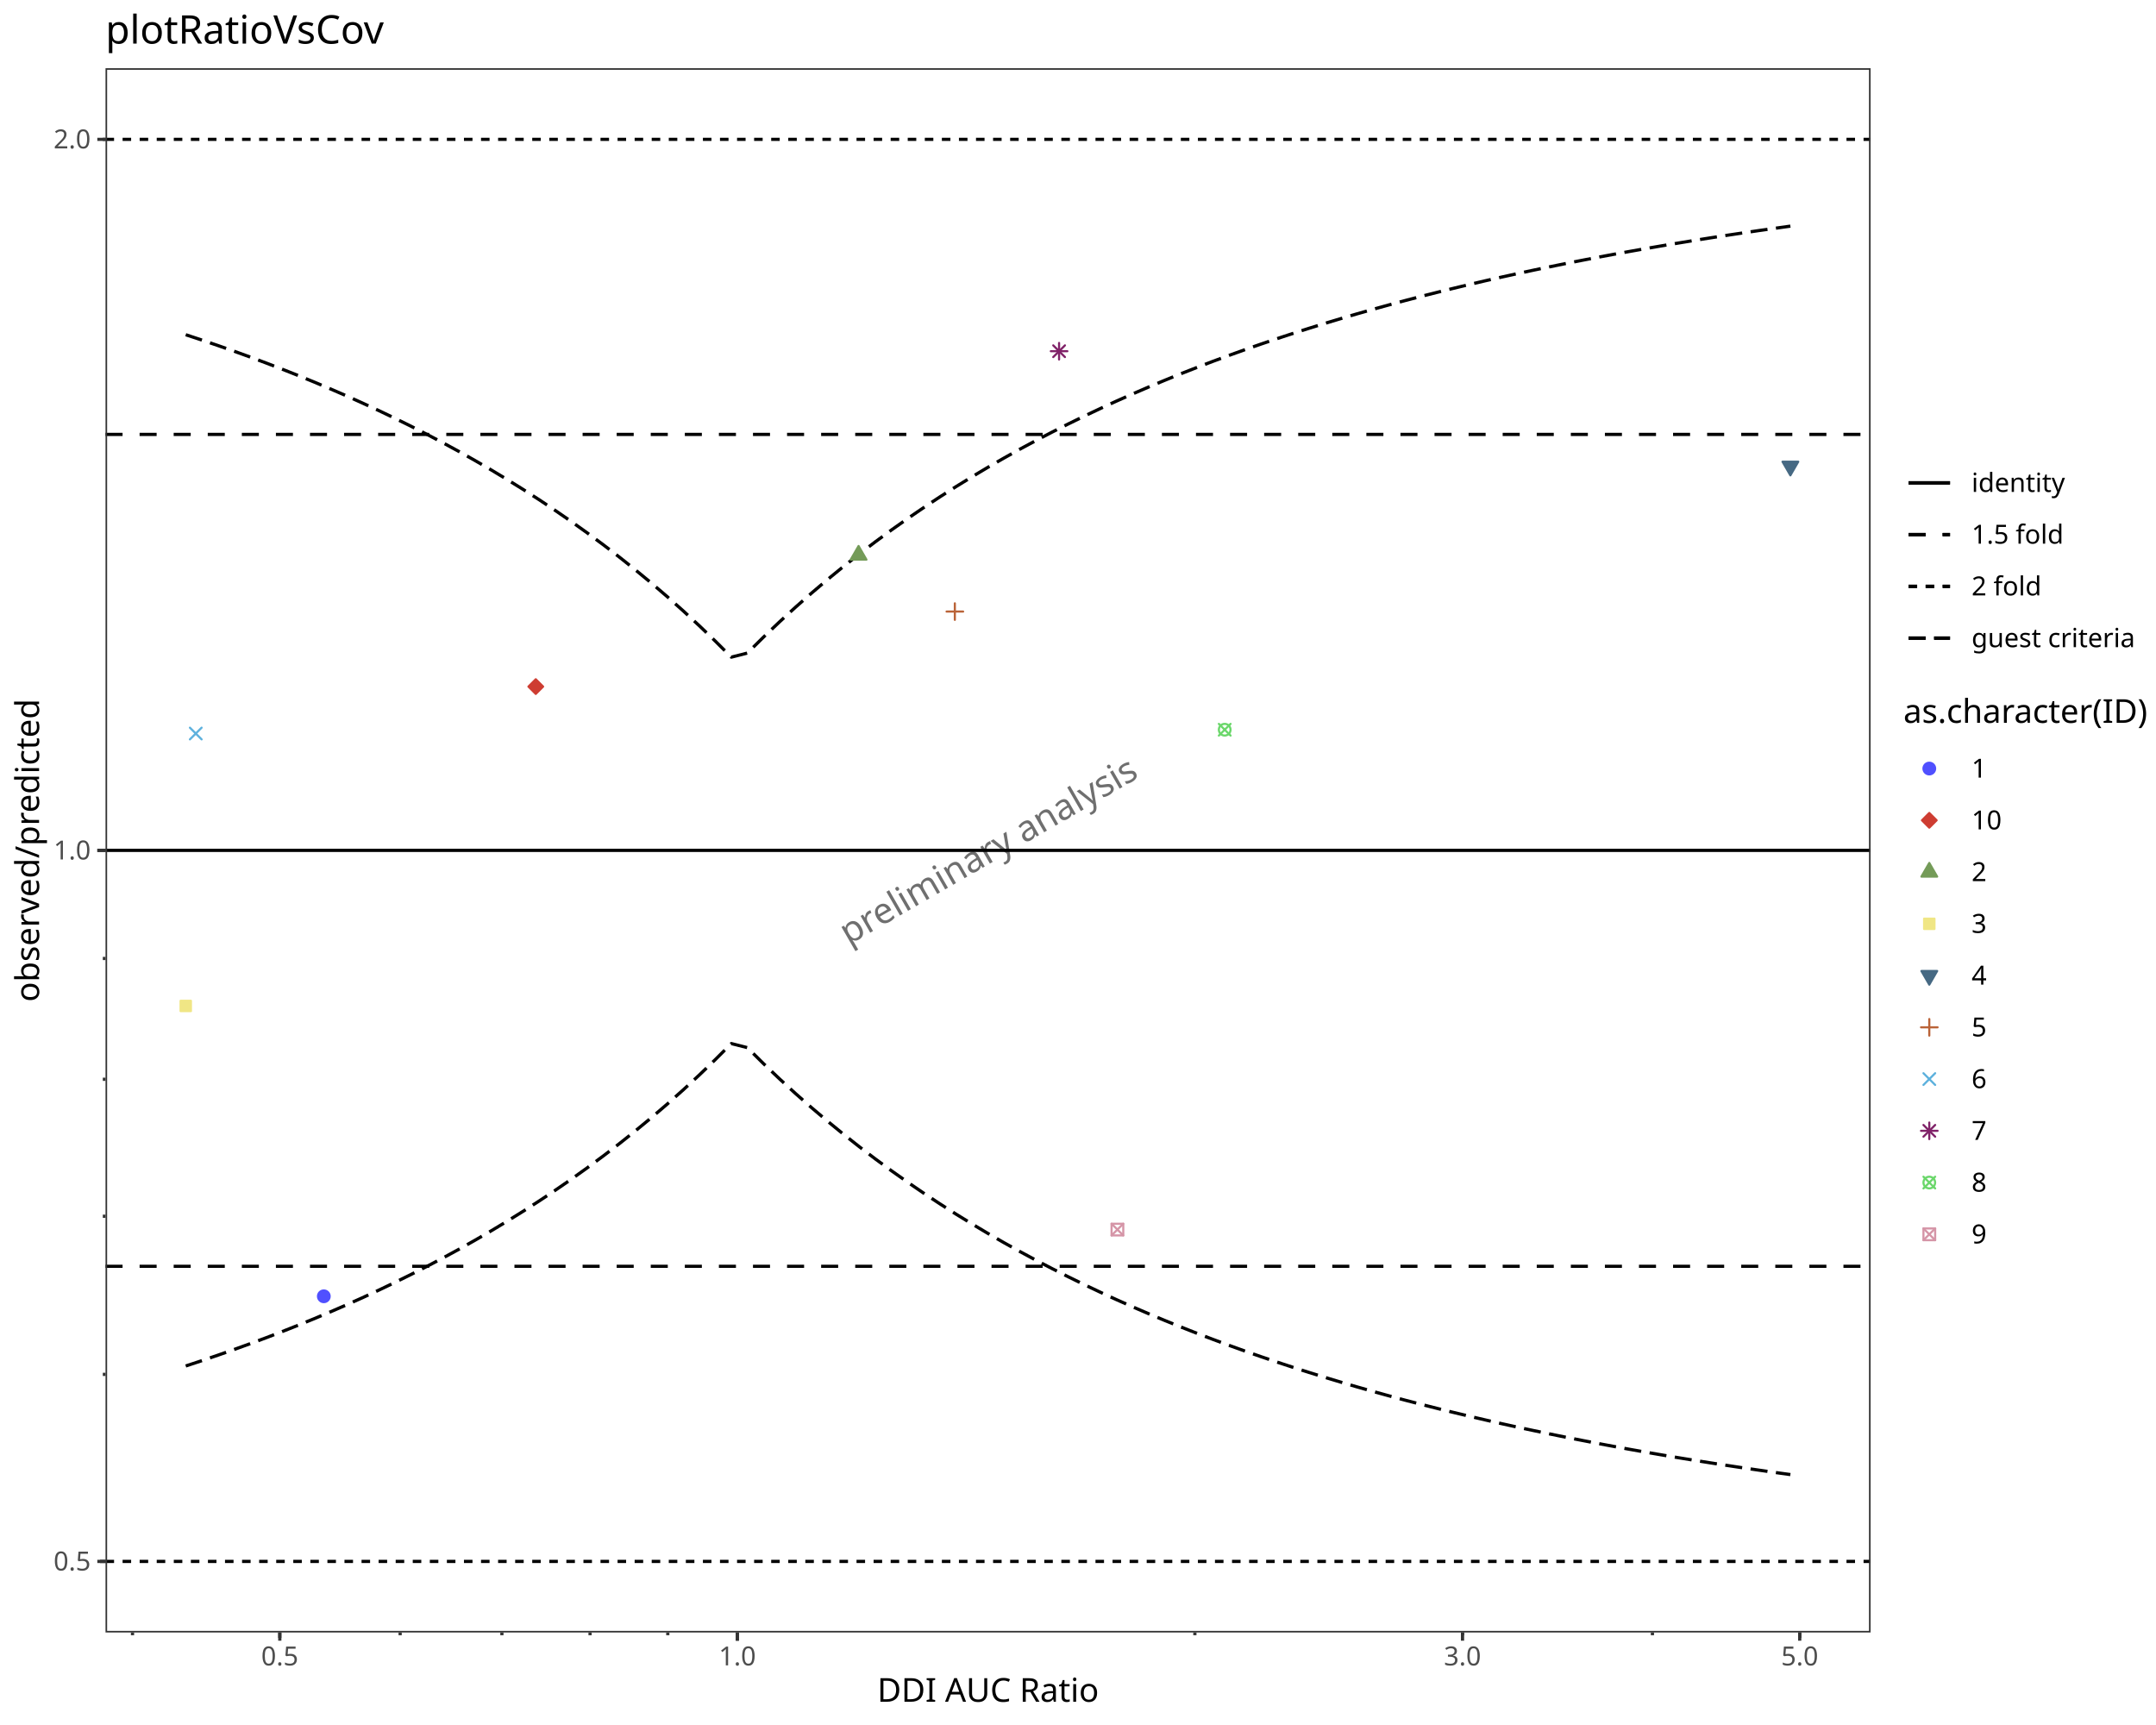
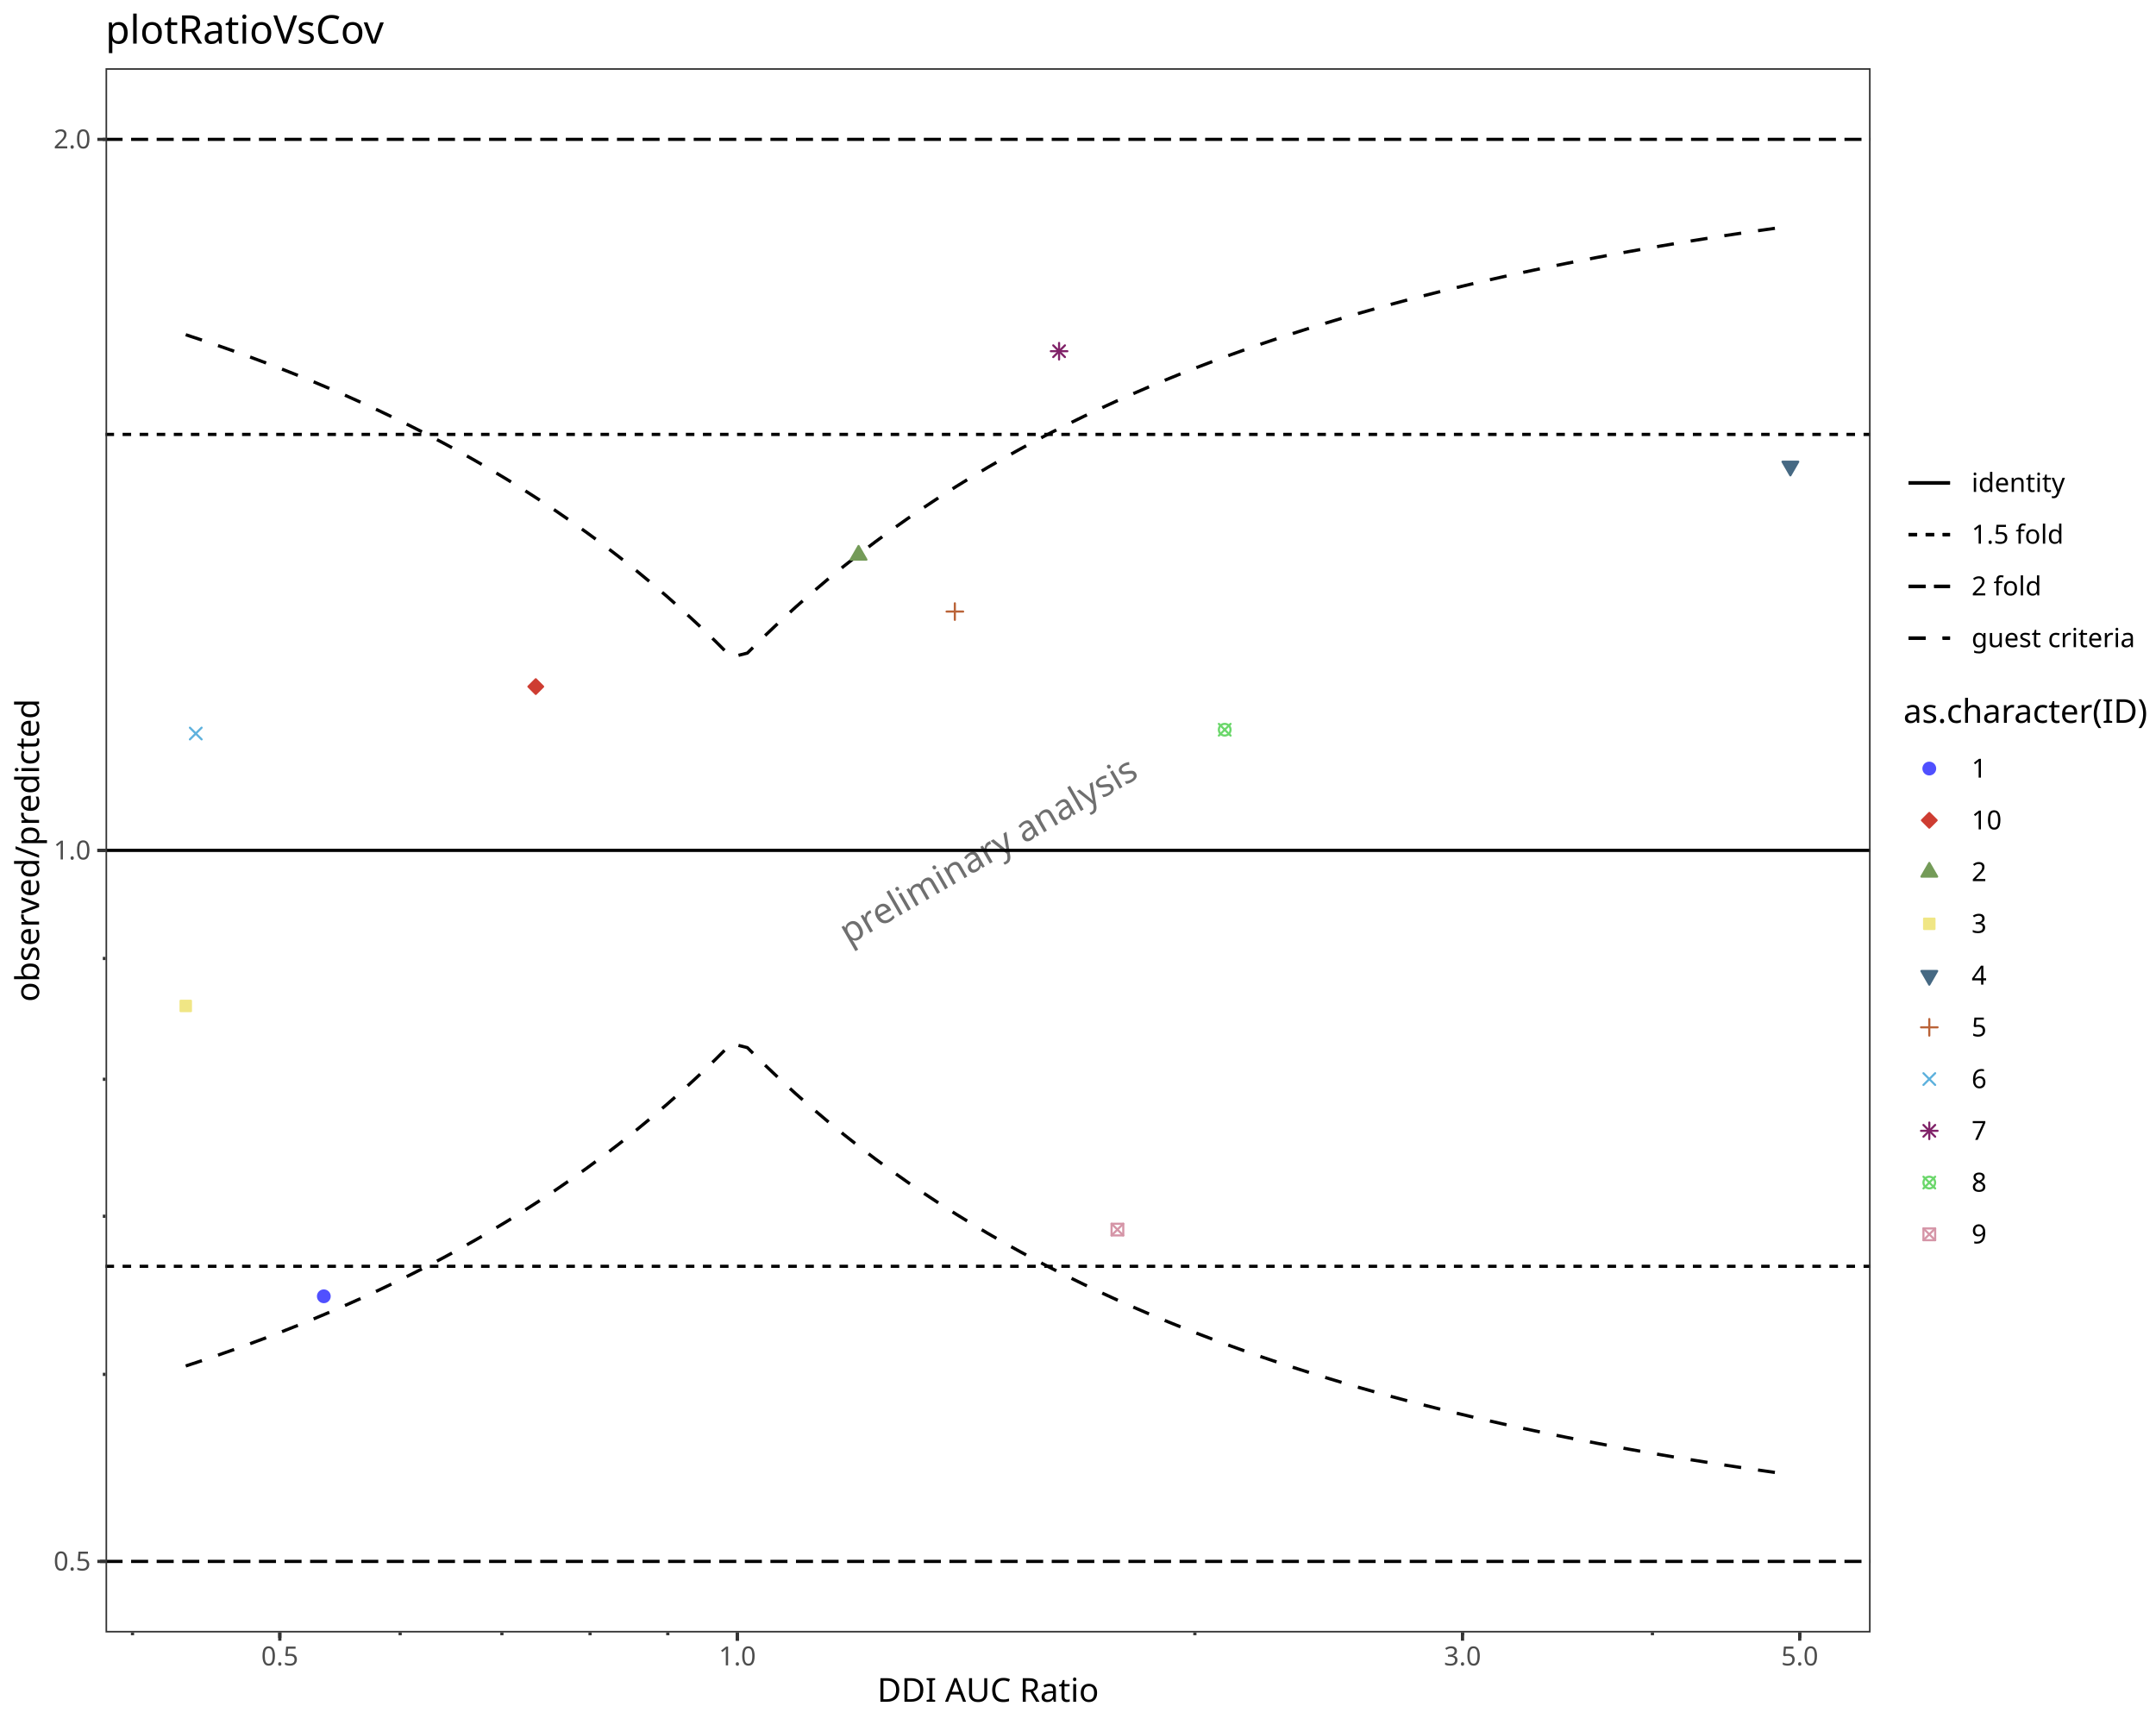
<svg xmlns="http://www.w3.org/2000/svg" class="svglite" data-engine-version="2.0" width="720.00pt" height="576.00pt" viewBox="0 0 720.00 576.00">
  <defs>
    <style type="text/css">
    .svglite line, .svglite polyline, .svglite polygon, .svglite path, .svglite rect, .svglite circle {
      fill: none;
      stroke: #000000;
      stroke-linecap: round;
      stroke-linejoin: round;
      stroke-miterlimit: 10.00;
    }
  </style>
  </defs>
  <rect width="100%" height="100%" style="stroke: none; fill: #FFFFFF;" />
  <defs>
    <clipPath id="cpMC4wMHw3MjAuMDB8MC4wMHw1NzYuMDA=">
      <rect x="0.00" y="0.00" width="720.00" height="576.00" />
    </clipPath>
  </defs>
  <g clip-path="url(#cpMC4wMHw3MjAuMDB8MC4wMHw1NzYuMDA=)">
    <rect x="0.00" y="0.00" width="720.00" height="576.00" style="stroke-width: 1.07; stroke: #FFFFFF; fill: #FFFFFF;" />
  </g>
  <defs>
    <clipPath id="cpMzUuMjR8NjI0LjY5fDIyLjc4fDU0NS4xMQ==">
      <rect x="35.24" y="22.78" width="589.45" height="522.33" />
    </clipPath>
  </defs>
  <g clip-path="url(#cpMzUuMjR8NjI0LjY5fDIyLjc4fDU0NS4xMQ==)">
    <rect x="35.24" y="22.78" width="589.45" height="522.33" style="stroke-width: 1.07; stroke: none; fill: #FFFFFF;" />
    <text transform="translate(332.03,287.52) rotate(-30)" text-anchor="middle" style="font-size: 12.00px; fill: #333333; fill-opacity: 0.70; font-family: sans;" textLength="105.39px" lengthAdjust="spacingAndGlyphs">preliminary analysis</text>
    <line x1="35.24" y1="283.95" x2="624.69" y2="283.95" style="stroke-width: 1.07; stroke-linecap: butt;" />
-     <line x1="35.24" y1="145.06" x2="624.69" y2="145.06" style="stroke-width: 1.07; stroke-dasharray: 5.69,5.69; stroke-linecap: butt;" />
-     <line x1="35.24" y1="422.83" x2="624.69" y2="422.83" style="stroke-width: 1.07; stroke-dasharray: 5.69,5.69; stroke-linecap: butt;" />
-     <line x1="35.24" y1="46.53" x2="624.69" y2="46.53" style="stroke-width: 1.07; stroke-dasharray: 2.85,2.85; stroke-linecap: butt;" />
-     <line x1="35.24" y1="521.37" x2="624.69" y2="521.37" style="stroke-width: 1.07; stroke-dasharray: 2.85,2.85; stroke-linecap: butt;" />
-     <polyline points="62.03,456.12 67.39,454.35 72.75,452.52 78.11,450.64 83.47,448.70 88.82,446.71 94.18,444.65 99.54,442.53 104.90,440.34 110.26,438.08 115.62,435.75 120.98,433.35 126.34,430.87 131.69,428.31 137.05,425.67 142.41,422.94 147.77,420.13 153.13,417.22 158.49,414.21 163.85,411.10 169.20,407.88 174.56,404.55 179.92,401.11 185.28,397.55 190.64,393.86 196.00,390.03 201.36,386.07 206.72,381.97 212.07,377.71 217.43,373.29 222.79,368.70 228.15,363.93 233.51,358.98 238.87,353.82 244.23,348.46 249.58,349.82 254.94,355.13 260.30,360.23 265.66,365.14 271.02,369.86 276.38,374.40 281.74,378.78 287.10,383.01 292.45,387.08 297.81,391.00 303.17,394.79 308.53,398.45 313.89,401.98 319.25,405.40 324.61,408.69 329.96,411.88 335.32,414.97 340.68,417.95 346.04,420.84 351.40,423.63 356.76,426.34 362.12,428.96 367.48,431.50 372.83,433.96 378.19,436.34 383.55,438.65 388.91,440.89 394.27,443.06 399.63,445.17 404.99,447.21 410.34,449.19 415.70,451.12 421.06,452.99 426.42,454.80 431.78,456.56 437.14,458.27 442.50,459.93 447.86,461.54 453.21,463.11 458.57,464.63 463.93,466.11 469.29,467.55 474.65,468.94 480.01,470.30 485.37,471.62 490.72,472.90 496.08,474.15 501.44,475.37 506.80,476.55 512.16,477.69 517.52,478.81 522.88,479.90 528.24,480.95 533.59,481.98 538.95,482.98 544.31,483.96 549.67,484.91 555.03,485.83 560.39,486.73 565.75,487.60 571.10,488.45 576.46,489.28 581.82,490.09 587.18,490.87 592.54,491.64 597.90,492.38 " style="stroke-width: 1.07; stroke-dasharray: 5.69,2.85; stroke-linecap: butt;" />
-     <polyline points="62.03,111.77 67.39,113.54 72.75,115.37 78.11,117.25 83.47,119.19 88.82,121.19 94.18,123.25 99.54,125.37 104.90,127.56 110.26,129.82 115.62,132.14 120.98,134.55 126.34,137.02 131.69,139.58 137.05,142.22 142.41,144.95 147.77,147.77 153.13,150.68 158.49,153.69 163.85,156.80 169.20,160.02 174.56,163.34 179.92,166.78 185.28,170.35 190.64,174.04 196.00,177.86 201.36,181.82 206.72,185.93 212.07,190.19 217.43,194.61 222.79,199.20 228.15,203.97 233.51,208.92 238.87,214.07 244.23,219.43 249.58,218.07 254.94,212.77 260.30,207.67 265.66,202.76 271.02,198.04 276.38,193.49 281.74,189.11 287.10,184.89 292.45,180.82 297.81,176.89 303.17,173.11 308.53,169.45 313.89,165.91 319.25,162.50 324.61,159.20 329.96,156.01 335.32,152.93 340.68,149.94 346.04,147.06 351.40,144.26 356.76,141.56 362.12,138.94 367.48,136.40 372.83,133.94 378.19,131.56 383.55,129.25 388.91,127.01 394.27,124.83 399.63,122.73 404.99,120.68 410.34,118.70 415.70,116.78 421.06,114.91 426.42,113.10 431.78,111.34 437.14,109.63 442.50,107.97 447.86,106.36 453.21,104.79 458.57,103.27 463.93,101.79 469.29,100.35 474.65,98.95 480.01,97.60 485.37,96.28 490.72,94.99 496.08,93.74 501.44,92.53 506.80,91.35 512.16,90.20 517.52,89.09 522.88,88.00 528.24,86.94 533.59,85.91 538.95,84.91 544.31,83.94 549.67,82.99 555.03,82.07 560.39,81.17 565.75,80.29 571.10,79.44 576.46,78.61 581.82,77.81 587.18,77.02 592.54,76.26 597.90,75.51 " style="stroke-width: 1.07; stroke-dasharray: 5.69,2.85; stroke-linecap: butt;" />
+     <line x1="35.24" y1="145.06" x2="624.69" y2="145.06" style="stroke-width: 1.07; stroke-dasharray: 2.85,2.85; stroke-linecap: butt;" />
+     <line x1="35.24" y1="422.83" x2="624.69" y2="422.83" style="stroke-width: 1.07; stroke-dasharray: 2.85,2.85; stroke-linecap: butt;" />
+     <line x1="35.24" y1="46.53" x2="624.69" y2="46.53" style="stroke-width: 1.07; stroke-dasharray: 5.69,2.85; stroke-linecap: butt;" />
+     <line x1="35.24" y1="521.37" x2="624.69" y2="521.37" style="stroke-width: 1.07; stroke-dasharray: 5.69,2.85; stroke-linecap: butt;" />
+     <polyline points="62.03,456.12 67.39,454.35 72.75,452.52 78.11,450.64 83.47,448.70 88.82,446.71 94.18,444.65 99.54,442.53 104.90,440.34 110.26,438.08 115.62,435.75 120.98,433.35 126.34,430.87 131.69,428.31 137.05,425.67 142.41,422.94 147.77,420.13 153.13,417.22 158.49,414.21 163.85,411.10 169.20,407.88 174.56,404.55 179.92,401.11 185.28,397.55 190.64,393.86 196.00,390.03 201.36,386.07 206.72,381.97 212.07,377.71 217.43,373.29 222.79,368.70 228.15,363.93 233.51,358.98 238.87,353.82 244.23,348.46 249.58,349.82 254.94,355.13 260.30,360.23 265.66,365.14 271.02,369.86 276.38,374.40 281.74,378.78 287.10,383.01 292.45,387.08 297.81,391.00 303.17,394.79 308.53,398.45 313.89,401.98 319.25,405.40 324.61,408.69 329.96,411.88 335.32,414.97 340.68,417.95 346.04,420.84 351.40,423.63 356.76,426.34 362.12,428.96 367.48,431.50 372.83,433.96 378.19,436.34 383.55,438.65 388.91,440.89 394.27,443.06 399.63,445.17 404.99,447.21 410.34,449.19 415.70,451.12 421.06,452.99 426.42,454.80 431.78,456.56 437.14,458.27 442.50,459.93 447.86,461.54 453.21,463.11 458.57,464.63 463.93,466.11 469.29,467.55 474.65,468.94 480.01,470.30 485.37,471.62 490.72,472.90 496.08,474.15 501.44,475.37 506.80,476.55 512.16,477.69 517.52,478.81 522.88,479.90 528.24,480.95 533.59,481.98 538.95,482.98 544.31,483.96 549.67,484.91 555.03,485.83 560.39,486.73 565.75,487.60 571.10,488.45 576.46,489.28 581.82,490.09 587.18,490.87 592.54,491.64 597.90,492.38 " style="stroke-width: 1.07; stroke-dasharray: 5.69,5.69; stroke-linecap: butt;" />
+     <polyline points="62.03,111.77 67.39,113.54 72.75,115.37 78.11,117.25 83.47,119.19 88.82,121.19 94.18,123.25 99.54,125.37 104.90,127.56 110.26,129.82 115.62,132.14 120.98,134.55 126.34,137.02 131.69,139.58 137.05,142.22 142.41,144.95 147.77,147.77 153.13,150.68 158.49,153.69 163.85,156.80 169.20,160.02 174.56,163.34 179.92,166.78 185.28,170.35 190.64,174.04 196.00,177.86 201.36,181.82 206.72,185.93 212.07,190.19 217.43,194.61 222.79,199.20 228.15,203.97 233.51,208.92 238.87,214.07 244.23,219.43 249.58,218.07 254.94,212.77 260.30,207.67 265.66,202.76 271.02,198.04 276.38,193.49 281.74,189.11 287.10,184.89 292.45,180.82 297.81,176.89 303.17,173.11 308.53,169.45 313.89,165.91 319.25,162.50 324.61,159.20 329.96,156.01 335.32,152.93 340.68,149.94 346.04,147.06 351.40,144.26 356.76,141.56 362.12,138.94 367.48,136.40 372.83,133.94 378.19,131.56 383.55,129.25 388.91,127.01 394.27,124.83 399.63,122.73 404.99,120.68 410.34,118.70 415.70,116.78 421.06,114.91 426.42,113.10 431.78,111.34 437.14,109.63 442.50,107.97 447.86,106.36 453.21,104.79 458.57,103.27 463.93,101.79 469.29,100.35 474.65,98.95 480.01,97.60 485.37,96.28 490.72,94.99 496.08,93.74 501.44,92.53 506.80,91.35 512.16,90.20 517.52,89.09 522.88,88.00 528.24,86.94 533.59,85.91 538.95,84.91 544.31,83.94 549.67,82.99 555.03,82.07 560.39,81.17 565.75,80.29 571.10,79.44 576.46,78.61 581.82,77.81 587.18,77.02 592.54,76.26 597.90,75.51 " style="stroke-width: 1.07; stroke-dasharray: 5.69,5.69; stroke-linecap: butt;" />
    <circle cx="108.14" cy="432.85" r="1.95" style="stroke-width: 0.71; stroke: #5050FF; fill: #5050FF;" />
    <polygon points="286.72,182.31 289.35,186.87 284.09,186.87 " style="stroke-width: 0.71; stroke: #749B58; fill: #749B58;" />
    <rect x="60.30" y="334.17" width="3.46" height="3.46" style="stroke-width: 0.71; stroke: #F0E685; fill: #F0E685;" />
    <polygon points="597.90,158.73 600.53,154.17 595.27,154.17 " style="stroke-width: 0.71; stroke: #466983; fill: #466983;" />
    <line x1="316.11" y1="204.21" x2="321.64" y2="204.21" style="stroke-width: 0.71; stroke: #BA6338;" />
    <line x1="318.87" y1="206.98" x2="318.87" y2="201.45" style="stroke-width: 0.71; stroke: #BA6338;" />
    <line x1="63.42" y1="246.89" x2="67.33" y2="242.98" style="stroke-width: 0.71; stroke: #5DB1DD;" />
    <line x1="63.42" y1="242.98" x2="67.33" y2="246.89" style="stroke-width: 0.71; stroke: #5DB1DD;" />
    <line x1="351.73" y1="119.23" x2="355.64" y2="115.32" style="stroke-width: 0.71; stroke: #802268;" />
    <line x1="351.73" y1="115.32" x2="355.64" y2="119.23" style="stroke-width: 0.71; stroke: #802268;" />
    <line x1="350.92" y1="117.27" x2="356.45" y2="117.27" style="stroke-width: 0.71; stroke: #802268;" />
    <line x1="353.68" y1="120.04" x2="353.68" y2="114.51" style="stroke-width: 0.71; stroke: #802268;" />
    <circle cx="408.99" cy="243.66" r="1.95" style="stroke-width: 0.71; stroke: #6BD76B;" />
    <line x1="407.04" y1="245.62" x2="410.95" y2="241.71" style="stroke-width: 0.71; stroke: #6BD76B;" />
    <line x1="407.04" y1="241.71" x2="410.95" y2="245.62" style="stroke-width: 0.71; stroke: #6BD76B;" />
    <rect x="371.21" y="408.62" width="3.91" height="3.91" style="stroke-width: 0.71; stroke: #D595A7;" />
    <line x1="371.21" y1="412.53" x2="375.12" y2="408.62" style="stroke-width: 0.71; stroke: #D595A7;" />
    <line x1="371.21" y1="408.62" x2="375.12" y2="412.53" style="stroke-width: 0.71; stroke: #D595A7;" />
    <polygon points="178.92,231.71 181.37,229.26 178.92,226.81 176.47,229.26 " style="stroke-width: 0.71; stroke: #CE3D32; fill: #CE3D32;" />
    <rect x="35.24" y="22.78" width="589.45" height="522.33" style="stroke-width: 1.07; stroke: #333333;" />
  </g>
  <g clip-path="url(#cpMC4wMHw3MjAuMDB8MC4wMHw1NzYuMDA=)">
    <text x="30.31" y="524.40" text-anchor="end" style="font-size: 8.80px; fill: #4D4D4D; font-family: sans;" textLength="12.23px" lengthAdjust="spacingAndGlyphs">0.5</text>
    <text x="30.31" y="286.98" text-anchor="end" style="font-size: 8.80px; fill: #4D4D4D; font-family: sans;" textLength="12.23px" lengthAdjust="spacingAndGlyphs">1.0</text>
    <text x="30.31" y="49.55" text-anchor="end" style="font-size: 8.80px; fill: #4D4D4D; font-family: sans;" textLength="12.23px" lengthAdjust="spacingAndGlyphs">2.0</text>
    <polyline points="35.24,521.37 32.50,521.37 " style="stroke-width: 1.07; stroke: #333333; stroke-linecap: butt;" />
    <polyline points="35.24,283.95 32.50,283.95 " style="stroke-width: 1.07; stroke: #333333; stroke-linecap: butt;" />
    <polyline points="35.24,46.53 32.50,46.53 " style="stroke-width: 1.07; stroke: #333333; stroke-linecap: butt;" />
    <polyline points="35.24,521.37 33.41,521.37 " style="stroke-width: 1.07; stroke: #333333; stroke-linecap: butt;" />
    <polyline points="35.24,458.92 34.33,458.92 " style="stroke-width: 1.07; stroke: #333333; stroke-linecap: butt;" />
    <polyline points="35.24,406.12 34.33,406.12 " style="stroke-width: 1.07; stroke: #333333; stroke-linecap: butt;" />
    <polyline points="35.24,360.38 34.33,360.38 " style="stroke-width: 1.07; stroke: #333333; stroke-linecap: butt;" />
    <polyline points="35.24,320.04 34.33,320.04 " style="stroke-width: 1.07; stroke: #333333; stroke-linecap: butt;" />
    <polyline points="35.24,283.95 32.50,283.95 " style="stroke-width: 1.07; stroke: #333333; stroke-linecap: butt;" />
    <polyline points="35.24,46.53 34.33,46.53 " style="stroke-width: 1.07; stroke: #333333; stroke-linecap: butt;" />
    <polyline points="93.44,545.11 93.44,547.85 " style="stroke-width: 1.07; stroke: #333333; stroke-linecap: butt;" />
    <polyline points="246.24,545.11 246.24,547.85 " style="stroke-width: 1.07; stroke: #333333; stroke-linecap: butt;" />
    <polyline points="488.41,545.11 488.41,547.85 " style="stroke-width: 1.07; stroke: #333333; stroke-linecap: butt;" />
    <polyline points="601.02,545.11 601.02,547.85 " style="stroke-width: 1.07; stroke: #333333; stroke-linecap: butt;" />
    <polyline points="44.25,545.11 44.25,546.03 " style="stroke-width: 1.07; stroke: #333333; stroke-linecap: butt;" />
    <polyline points="93.44,545.11 93.44,546.94 " style="stroke-width: 1.07; stroke: #333333; stroke-linecap: butt;" />
    <polyline points="133.63,545.11 133.63,546.03 " style="stroke-width: 1.07; stroke: #333333; stroke-linecap: butt;" />
    <polyline points="167.61,545.11 167.61,546.03 " style="stroke-width: 1.07; stroke: #333333; stroke-linecap: butt;" />
    <polyline points="197.05,545.11 197.05,546.03 " style="stroke-width: 1.07; stroke: #333333; stroke-linecap: butt;" />
    <polyline points="223.01,545.11 223.01,546.03 " style="stroke-width: 1.07; stroke: #333333; stroke-linecap: butt;" />
    <polyline points="246.24,545.11 246.24,547.85 " style="stroke-width: 1.07; stroke: #333333; stroke-linecap: butt;" />
    <polyline points="399.03,545.11 399.03,546.03 " style="stroke-width: 1.07; stroke: #333333; stroke-linecap: butt;" />
    <polyline points="488.41,545.11 488.41,546.03 " style="stroke-width: 1.07; stroke: #333333; stroke-linecap: butt;" />
    <polyline points="551.83,545.11 551.83,546.03 " style="stroke-width: 1.07; stroke: #333333; stroke-linecap: butt;" />
    <polyline points="601.02,545.11 601.02,546.94 " style="stroke-width: 1.07; stroke: #333333; stroke-linecap: butt;" />
    <text x="93.44" y="556.10" text-anchor="middle" style="font-size: 8.80px; fill: #4D4D4D; font-family: sans;" textLength="12.23px" lengthAdjust="spacingAndGlyphs">0.5</text>
    <text x="246.24" y="556.10" text-anchor="middle" style="font-size: 8.80px; fill: #4D4D4D; font-family: sans;" textLength="12.23px" lengthAdjust="spacingAndGlyphs">1.0</text>
    <text x="488.41" y="556.10" text-anchor="middle" style="font-size: 8.80px; fill: #4D4D4D; font-family: sans;" textLength="12.23px" lengthAdjust="spacingAndGlyphs">3.0</text>
    <text x="601.02" y="556.10" text-anchor="middle" style="font-size: 8.80px; fill: #4D4D4D; font-family: sans;" textLength="12.23px" lengthAdjust="spacingAndGlyphs">5.0</text>
    <text x="329.96" y="568.24" text-anchor="middle" style="font-size: 11.00px; font-family: sans;" textLength="73.97px" lengthAdjust="spacingAndGlyphs">DDI AUC Ratio</text>
    <text transform="translate(13.05,283.95) rotate(-90)" text-anchor="middle" style="font-size: 11.00px; font-family: sans;" textLength="93.57px" lengthAdjust="spacingAndGlyphs">observed/predicted</text>
    <rect x="635.65" y="147.10" width="73.14" height="74.60" style="stroke-width: 1.07; stroke: none; fill: #FFFFFF;" />
    <rect x="635.65" y="152.58" width="17.28" height="17.28" style="stroke-width: 1.07; stroke: none; fill: #FFFFFF;" />
    <line x1="637.38" y1="161.22" x2="651.20" y2="161.22" style="stroke-width: 1.07; stroke-linecap: butt;" />
    <line x1="637.38" y1="161.22" x2="651.20" y2="161.22" style="stroke-width: 1.07; stroke-linecap: butt;" />
    <line x1="637.38" y1="161.22" x2="651.20" y2="161.22" style="stroke-width: 1.07; stroke-linecap: butt;" />
    <rect x="635.65" y="169.86" width="17.28" height="17.28" style="stroke-width: 1.07; stroke: none; fill: #FFFFFF;" />
-     <line x1="637.38" y1="178.50" x2="651.20" y2="178.50" style="stroke-width: 1.07; stroke-dasharray: 5.69,5.69; stroke-linecap: butt;" />
-     <line x1="637.38" y1="178.50" x2="651.20" y2="178.50" style="stroke-width: 1.07; stroke-dasharray: 5.69,5.69; stroke-linecap: butt;" />
-     <line x1="637.38" y1="178.50" x2="651.20" y2="178.50" style="stroke-width: 1.07; stroke-dasharray: 5.69,5.69; stroke-linecap: butt;" />
+     <line x1="637.38" y1="178.50" x2="651.20" y2="178.50" style="stroke-width: 1.07; stroke-dasharray: 2.85,2.85; stroke-linecap: butt;" />
+     <line x1="637.38" y1="178.50" x2="651.20" y2="178.50" style="stroke-width: 1.07; stroke-dasharray: 2.85,2.85; stroke-linecap: butt;" />
+     <line x1="637.38" y1="178.50" x2="651.20" y2="178.50" style="stroke-width: 1.07; stroke-dasharray: 2.85,2.85; stroke-linecap: butt;" />
    <rect x="635.65" y="187.14" width="17.28" height="17.28" style="stroke-width: 1.07; stroke: none; fill: #FFFFFF;" />
-     <line x1="637.38" y1="195.78" x2="651.20" y2="195.78" style="stroke-width: 1.07; stroke-dasharray: 2.85,2.85; stroke-linecap: butt;" />
-     <line x1="637.38" y1="195.78" x2="651.20" y2="195.78" style="stroke-width: 1.07; stroke-dasharray: 2.85,2.85; stroke-linecap: butt;" />
-     <line x1="637.38" y1="195.78" x2="651.20" y2="195.78" style="stroke-width: 1.07; stroke-dasharray: 2.85,2.85; stroke-linecap: butt;" />
+     <line x1="637.38" y1="195.78" x2="651.20" y2="195.78" style="stroke-width: 1.07; stroke-dasharray: 5.69,2.85; stroke-linecap: butt;" />
+     <line x1="637.38" y1="195.78" x2="651.20" y2="195.78" style="stroke-width: 1.07; stroke-dasharray: 5.69,2.85; stroke-linecap: butt;" />
+     <line x1="637.38" y1="195.78" x2="651.20" y2="195.78" style="stroke-width: 1.07; stroke-dasharray: 5.69,2.85; stroke-linecap: butt;" />
    <rect x="635.65" y="204.42" width="17.28" height="17.28" style="stroke-width: 1.07; stroke: none; fill: #FFFFFF;" />
-     <line x1="637.38" y1="213.06" x2="651.20" y2="213.06" style="stroke-width: 1.07; stroke-dasharray: 5.69,2.85; stroke-linecap: butt;" />
-     <line x1="637.38" y1="213.06" x2="651.20" y2="213.06" style="stroke-width: 1.07; stroke-dasharray: 5.69,2.85; stroke-linecap: butt;" />
-     <line x1="637.38" y1="213.06" x2="651.20" y2="213.06" style="stroke-width: 1.07; stroke-dasharray: 5.69,2.85; stroke-linecap: butt;" />
+     <line x1="637.38" y1="213.06" x2="651.20" y2="213.06" style="stroke-width: 1.07; stroke-dasharray: 5.69,5.69; stroke-linecap: butt;" />
+     <line x1="637.38" y1="213.06" x2="651.20" y2="213.06" style="stroke-width: 1.07; stroke-dasharray: 5.69,5.69; stroke-linecap: butt;" />
+     <line x1="637.38" y1="213.06" x2="651.20" y2="213.06" style="stroke-width: 1.07; stroke-dasharray: 5.69,5.69; stroke-linecap: butt;" />
    <text x="658.41" y="164.25" style="font-size: 8.80px; font-family: sans;" textLength="27.88px" lengthAdjust="spacingAndGlyphs">identity</text>
    <text x="658.41" y="181.53" style="font-size: 8.80px; font-family: sans;" textLength="28.87px" lengthAdjust="spacingAndGlyphs">1.5 fold</text>
    <text x="658.41" y="198.81" style="font-size: 8.80px; font-family: sans;" textLength="21.53px" lengthAdjust="spacingAndGlyphs">2 fold</text>
    <text x="658.41" y="216.09" style="font-size: 8.80px; font-family: sans;" textLength="50.38px" lengthAdjust="spacingAndGlyphs">guest criteria</text>
    <rect x="635.65" y="232.66" width="78.87" height="188.13" style="stroke-width: 1.07; stroke: none; fill: #FFFFFF;" />
    <text x="635.65" y="241.37" style="font-size: 11.00px; font-family: sans;" textLength="78.87px" lengthAdjust="spacingAndGlyphs">as.character(ID)</text>
    <rect x="635.65" y="247.99" width="17.28" height="17.28" style="stroke-width: 1.07; stroke: none; fill: #FFFFFF;" />
    <circle cx="644.29" cy="256.63" r="1.95" style="stroke-width: 0.71; stroke: #5050FF; fill: #5050FF;" />
    <rect x="635.65" y="265.27" width="17.28" height="17.28" style="stroke-width: 1.07; stroke: none; fill: #FFFFFF;" />
    <polygon points="644.29,276.36 646.74,273.91 644.29,271.46 641.84,273.91 " style="stroke-width: 0.71; stroke: #CE3D32; fill: #CE3D32;" />
    <rect x="635.65" y="282.55" width="17.28" height="17.28" style="stroke-width: 1.07; stroke: none; fill: #FFFFFF;" />
    <polygon points="644.29,288.15 646.92,292.71 641.66,292.71 " style="stroke-width: 0.71; stroke: #749B58; fill: #749B58;" />
    <rect x="635.65" y="299.83" width="17.28" height="17.28" style="stroke-width: 1.07; stroke: none; fill: #FFFFFF;" />
    <rect x="642.56" y="306.74" width="3.46" height="3.46" style="stroke-width: 0.71; stroke: #F0E685; fill: #F0E685;" />
    <rect x="635.65" y="317.11" width="17.28" height="17.28" style="stroke-width: 1.07; stroke: none; fill: #FFFFFF;" />
    <polygon points="644.29,328.79 646.92,324.23 641.66,324.23 " style="stroke-width: 0.71; stroke: #466983; fill: #466983;" />
    <rect x="635.65" y="334.39" width="17.28" height="17.28" style="stroke-width: 1.07; stroke: none; fill: #FFFFFF;" />
    <line x1="641.53" y1="343.03" x2="647.06" y2="343.03" style="stroke-width: 0.71; stroke: #BA6338;" />
    <line x1="644.29" y1="345.80" x2="644.29" y2="340.27" style="stroke-width: 0.71; stroke: #BA6338;" />
    <rect x="635.65" y="351.67" width="17.28" height="17.28" style="stroke-width: 1.07; stroke: none; fill: #FFFFFF;" />
    <line x1="642.34" y1="362.27" x2="646.25" y2="358.36" style="stroke-width: 0.71; stroke: #5DB1DD;" />
    <line x1="642.34" y1="358.36" x2="646.25" y2="362.27" style="stroke-width: 0.71; stroke: #5DB1DD;" />
    <rect x="635.65" y="368.95" width="17.28" height="17.28" style="stroke-width: 1.07; stroke: none; fill: #FFFFFF;" />
    <line x1="642.34" y1="379.55" x2="646.25" y2="375.64" style="stroke-width: 0.71; stroke: #802268;" />
    <line x1="642.34" y1="375.64" x2="646.25" y2="379.55" style="stroke-width: 0.71; stroke: #802268;" />
    <line x1="641.53" y1="377.59" x2="647.06" y2="377.59" style="stroke-width: 0.71; stroke: #802268;" />
    <line x1="644.29" y1="380.36" x2="644.29" y2="374.83" style="stroke-width: 0.71; stroke: #802268;" />
    <rect x="635.65" y="386.23" width="17.28" height="17.28" style="stroke-width: 1.07; stroke: none; fill: #FFFFFF;" />
    <circle cx="644.29" cy="394.87" r="1.95" style="stroke-width: 0.71; stroke: #6BD76B;" />
    <line x1="642.34" y1="396.83" x2="646.25" y2="392.92" style="stroke-width: 0.71; stroke: #6BD76B;" />
    <line x1="642.34" y1="392.92" x2="646.25" y2="396.83" style="stroke-width: 0.71; stroke: #6BD76B;" />
    <rect x="635.65" y="403.51" width="17.28" height="17.28" style="stroke-width: 1.07; stroke: none; fill: #FFFFFF;" />
    <rect x="642.34" y="410.20" width="3.91" height="3.91" style="stroke-width: 0.71; stroke: #D595A7;" />
    <line x1="642.34" y1="414.11" x2="646.25" y2="410.20" style="stroke-width: 0.71; stroke: #D595A7;" />
    <line x1="642.34" y1="410.20" x2="646.25" y2="414.11" style="stroke-width: 0.71; stroke: #D595A7;" />
    <text x="658.41" y="259.66" style="font-size: 8.80px; font-family: sans;" textLength="4.89px" lengthAdjust="spacingAndGlyphs">1</text>
    <text x="658.41" y="276.94" style="font-size: 8.80px; font-family: sans;" textLength="9.79px" lengthAdjust="spacingAndGlyphs">10</text>
    <text x="658.41" y="294.22" style="font-size: 8.80px; font-family: sans;" textLength="4.89px" lengthAdjust="spacingAndGlyphs">2</text>
    <text x="658.41" y="311.50" style="font-size: 8.80px; font-family: sans;" textLength="4.89px" lengthAdjust="spacingAndGlyphs">3</text>
    <text x="658.41" y="328.78" style="font-size: 8.80px; font-family: sans;" textLength="4.89px" lengthAdjust="spacingAndGlyphs">4</text>
    <text x="658.41" y="346.06" style="font-size: 8.80px; font-family: sans;" textLength="4.89px" lengthAdjust="spacingAndGlyphs">5</text>
    <text x="658.41" y="363.34" style="font-size: 8.80px; font-family: sans;" textLength="4.89px" lengthAdjust="spacingAndGlyphs">6</text>
    <text x="658.41" y="380.62" style="font-size: 8.80px; font-family: sans;" textLength="4.89px" lengthAdjust="spacingAndGlyphs">7</text>
    <text x="658.41" y="397.90" style="font-size: 8.80px; font-family: sans;" textLength="4.89px" lengthAdjust="spacingAndGlyphs">8</text>
    <text x="658.41" y="415.18" style="font-size: 8.80px; font-family: sans;" textLength="4.89px" lengthAdjust="spacingAndGlyphs">9</text>
    <text x="35.24" y="14.56" style="font-size: 13.20px; font-family: sans;" textLength="90.99px" lengthAdjust="spacingAndGlyphs">plotRatioVsCov</text>
  </g>
</svg>
